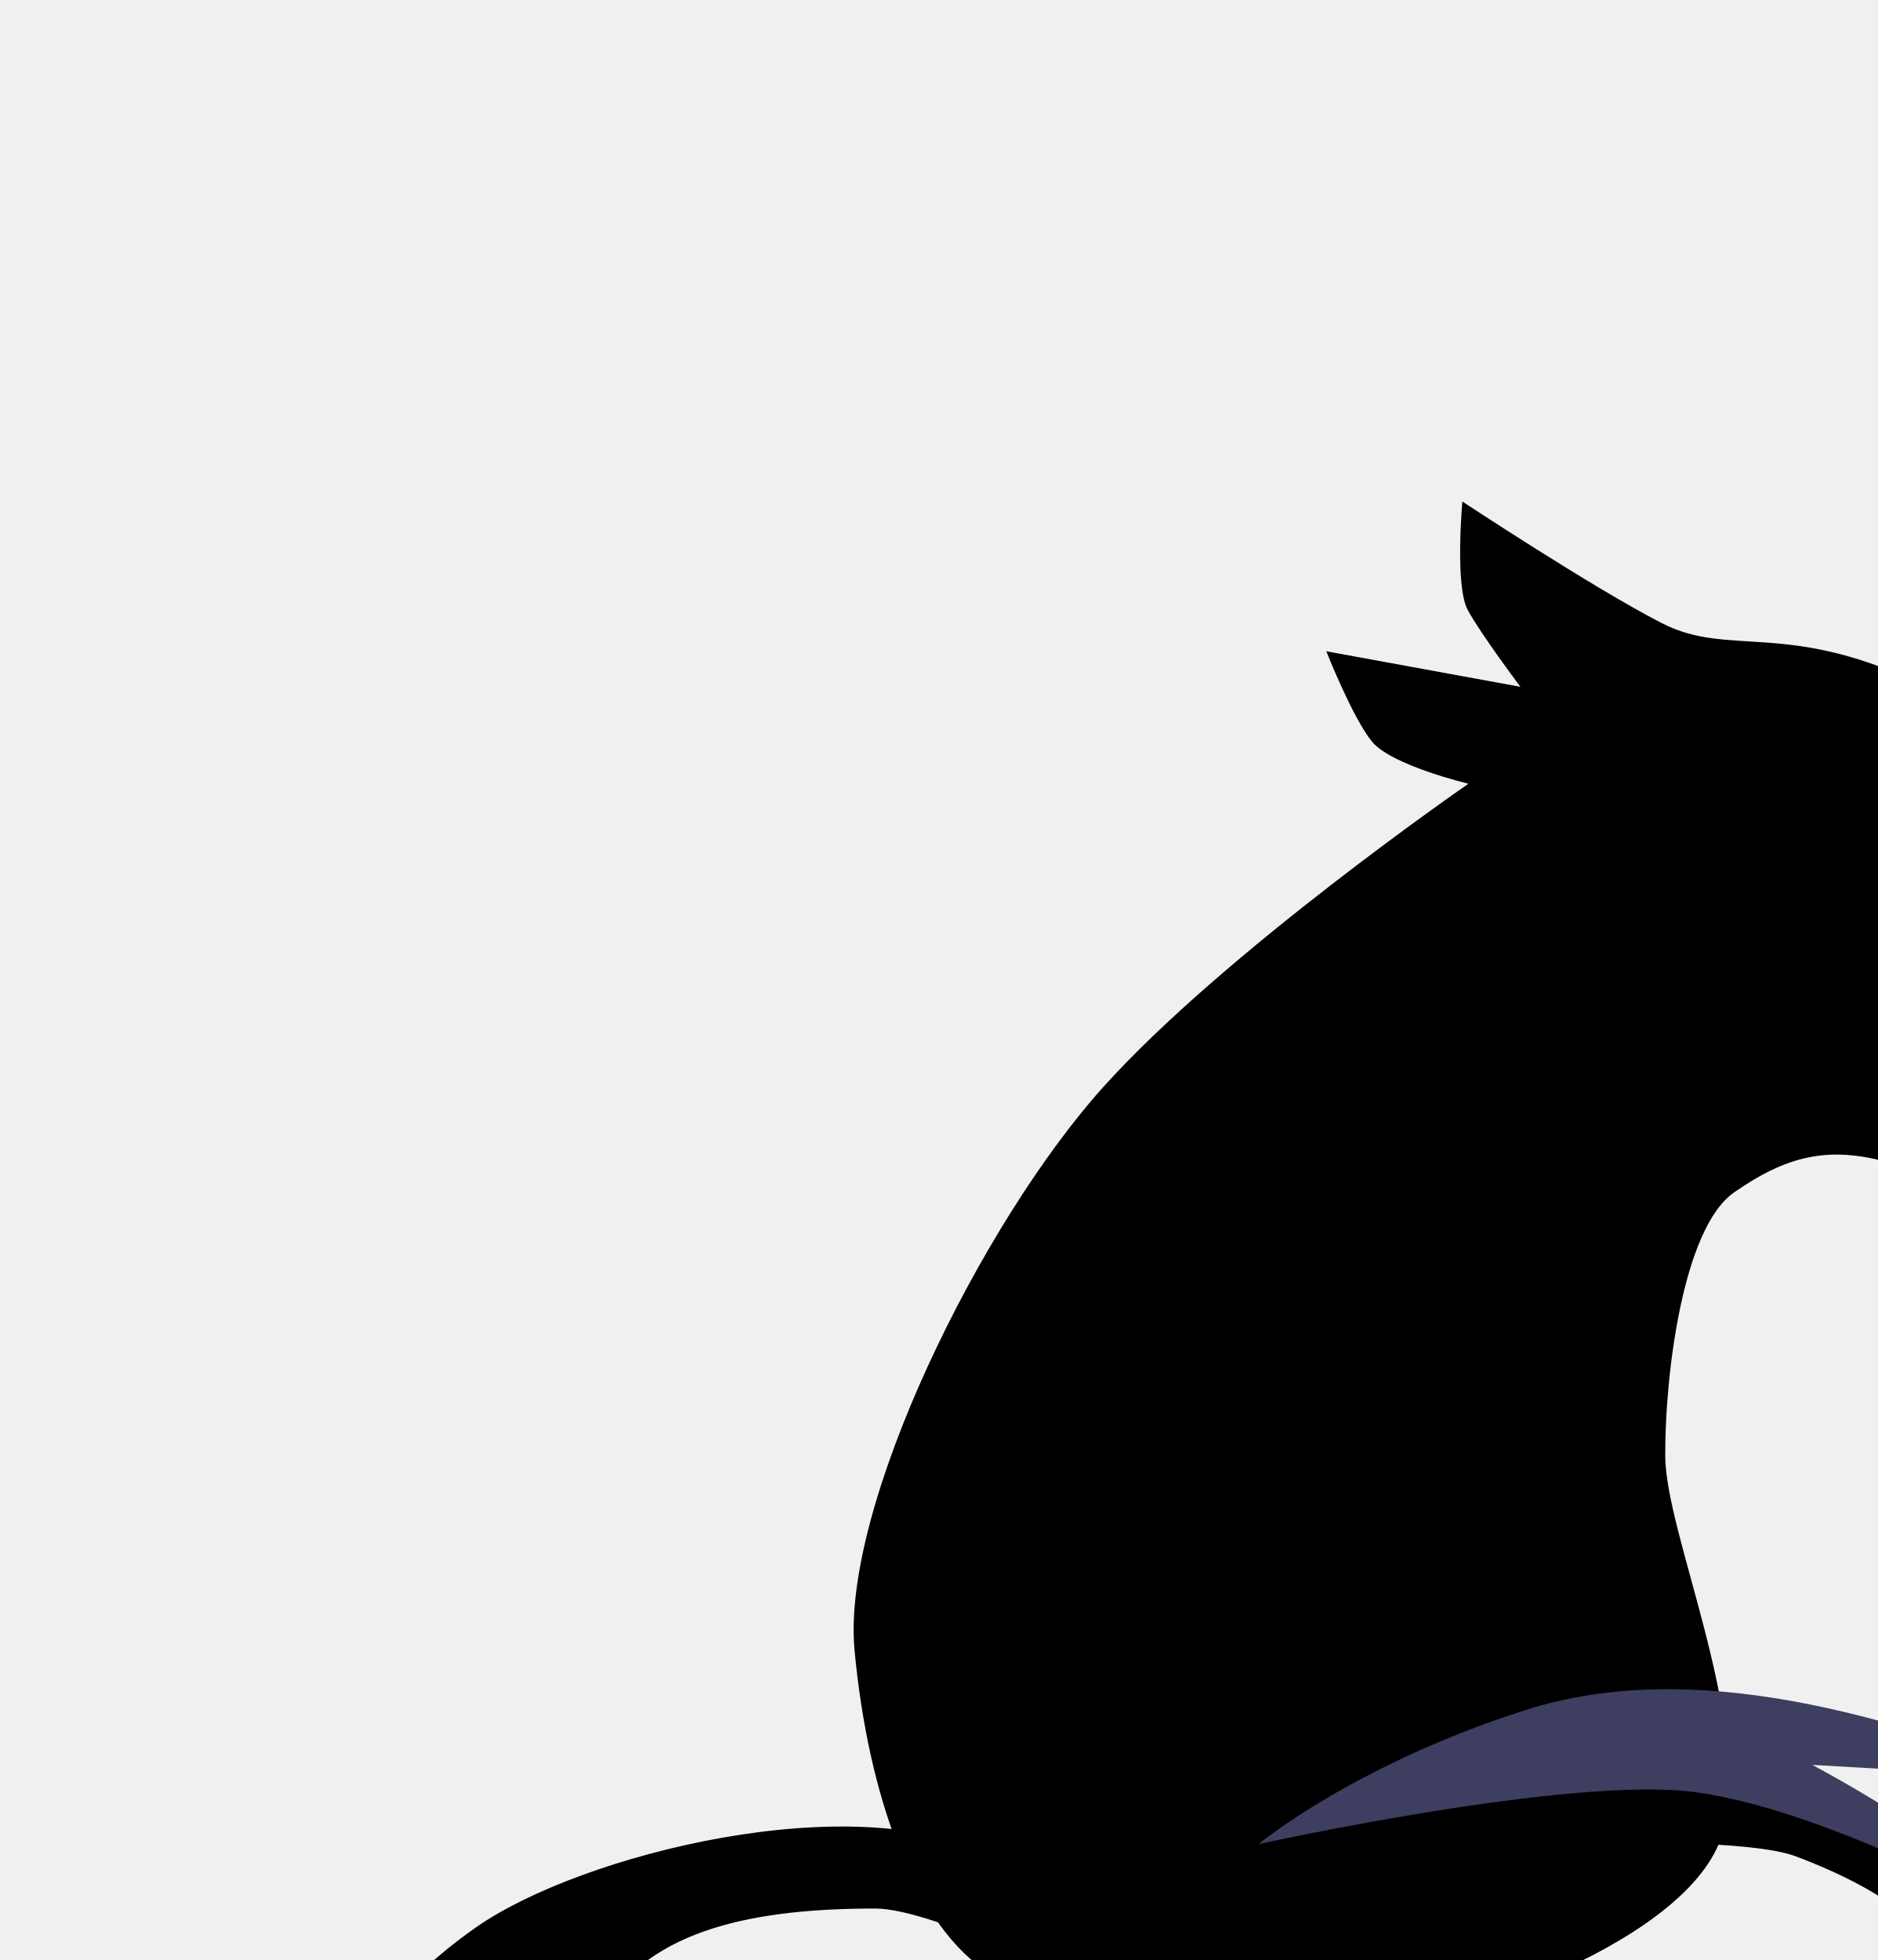
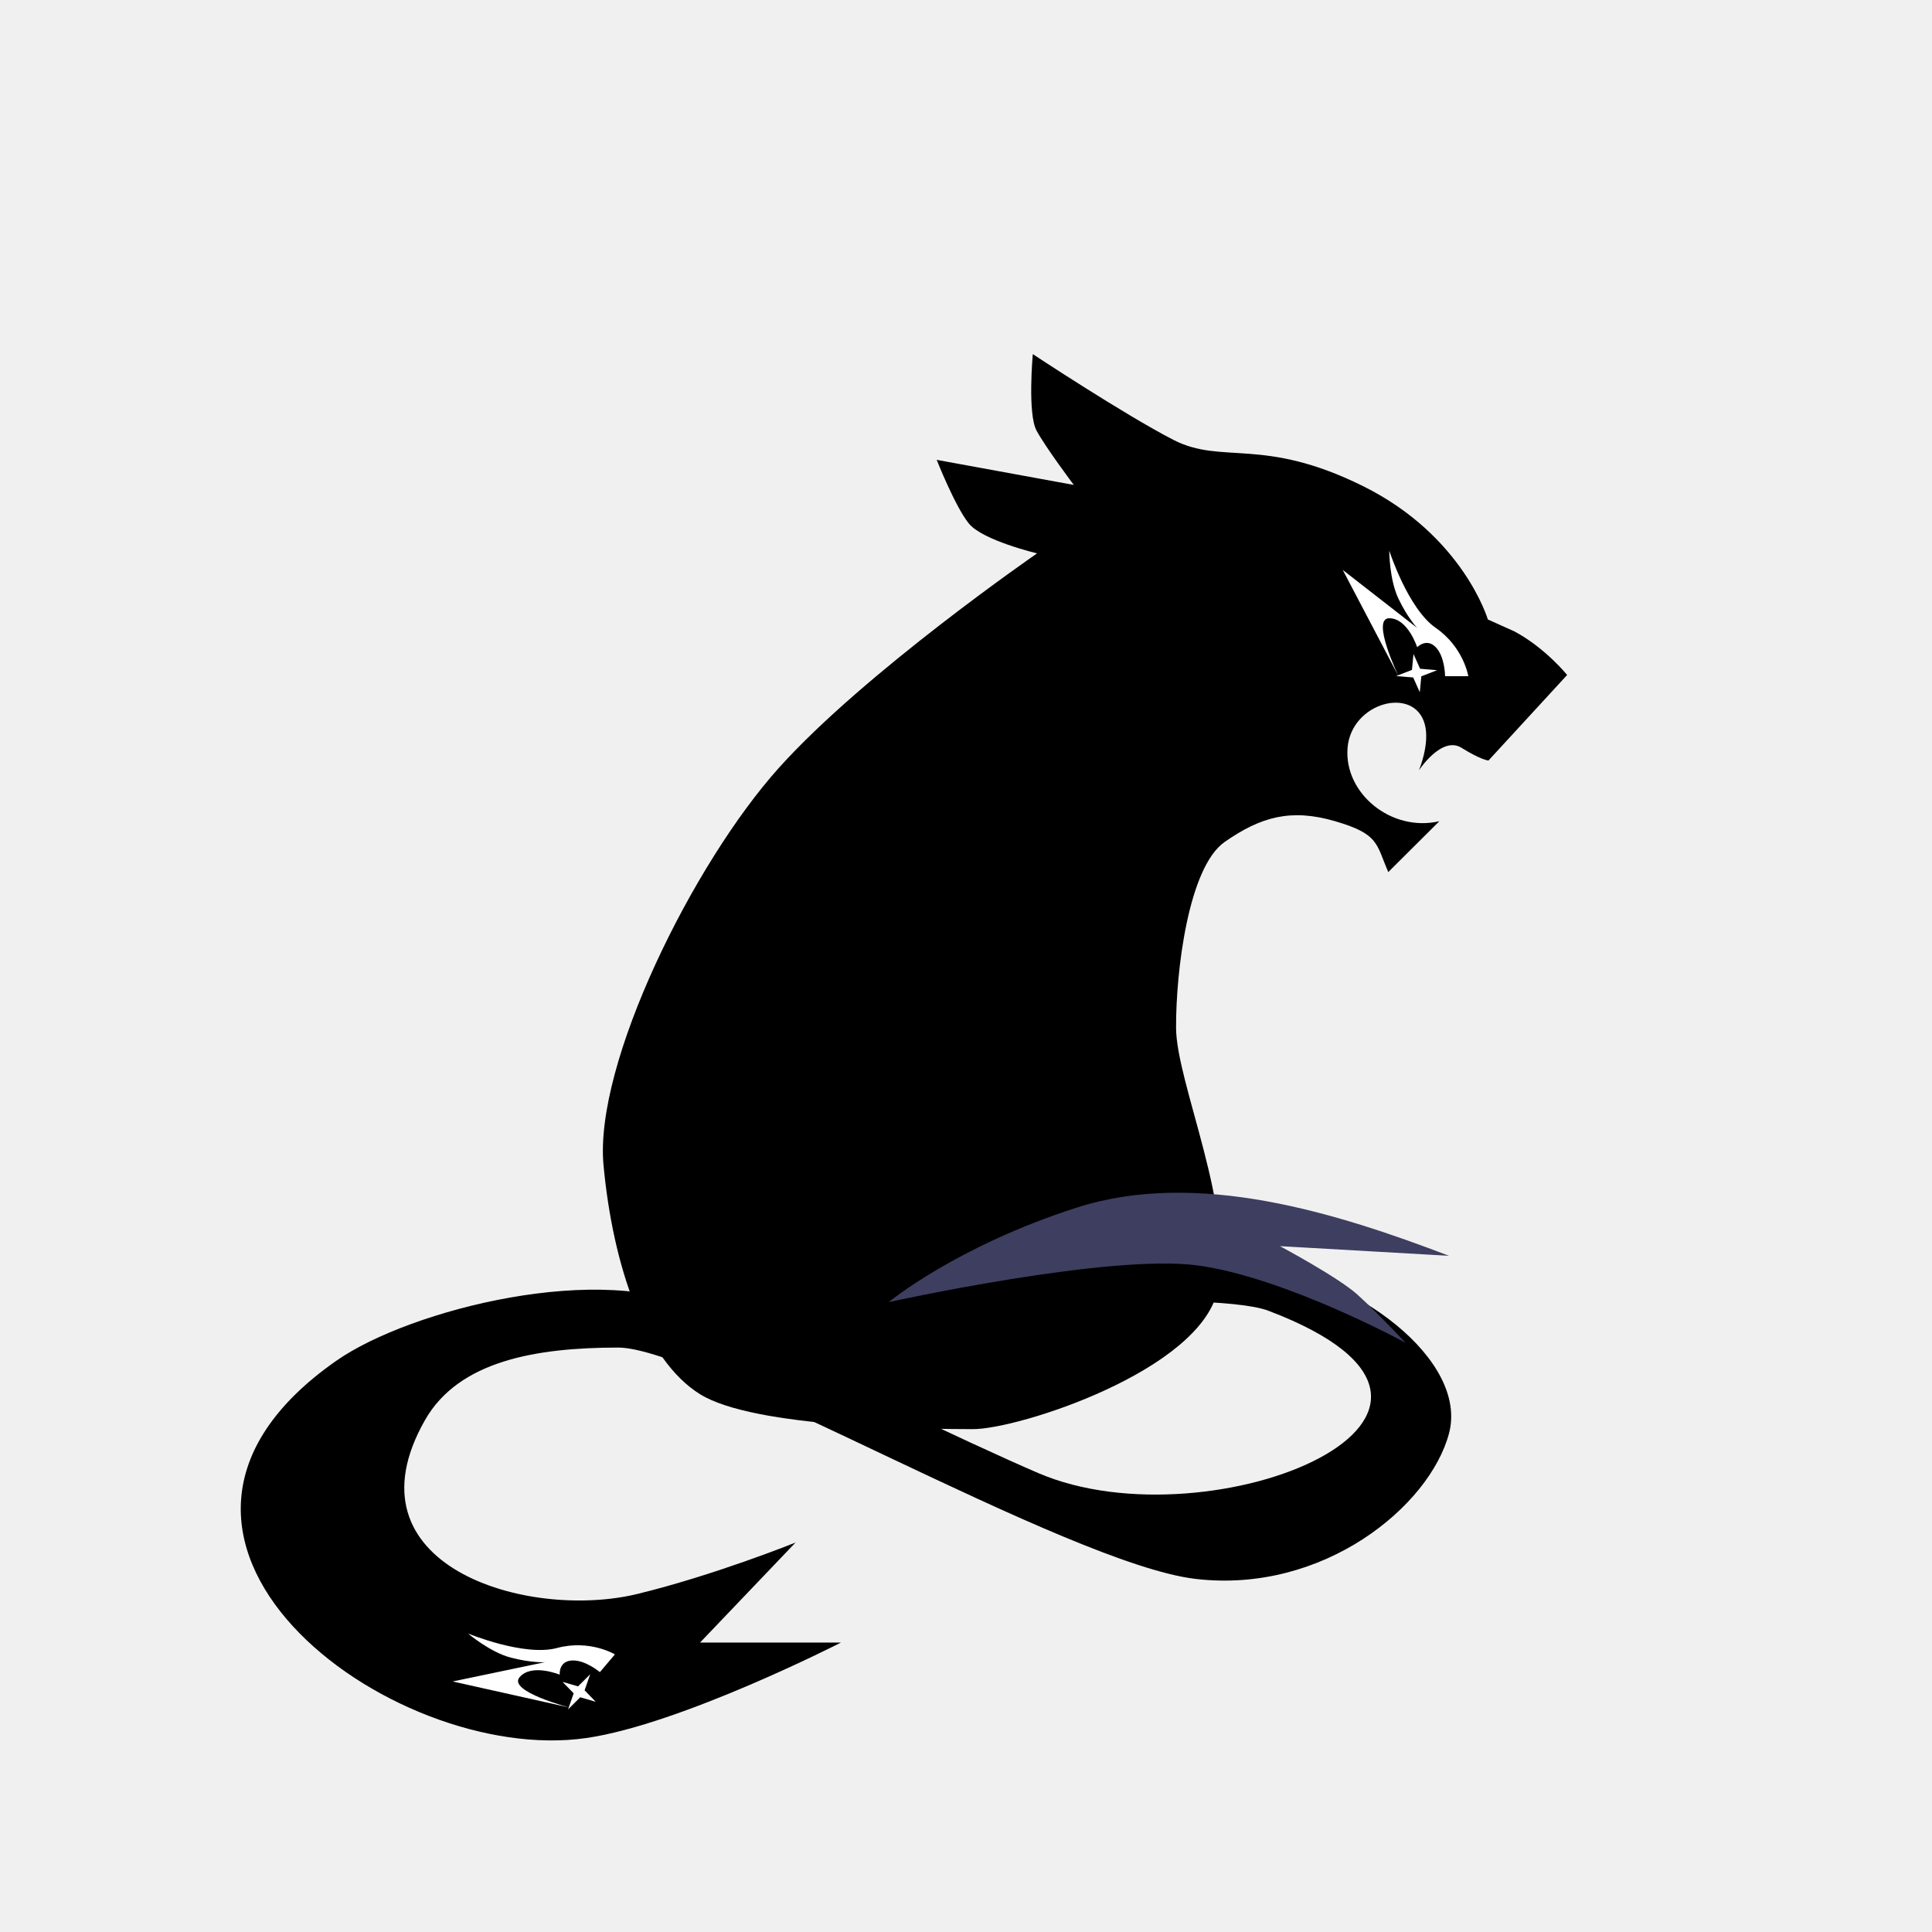
- <svg xmlns="http://www.w3.org/2000/svg" height="100%" viewbox="0 0 200 200" width="100%">
+ <svg xmlns="http://www.w3.org/2000/svg" height="100%" viewBox="0 0 200 200" width="100%">
  <path d="M141.101 50.323C130.726 45.176 126.54 48.141 121.477 45.538C116.414 42.935 106.915 36.658 106.915 36.658C106.915 36.658 106.355 42.823 107.304 44.579C108.253 46.335 111.159 50.2 111.159 50.2L96.967 47.603C96.967 47.603 98.87 52.43 100.29 54.188C101.709 55.947 107.36 57.284 107.36 57.284C107.36 57.284 89.537 69.575 80.642 79.474C71.747 89.373 61.488 110.105 62.476 120.624C63.463 131.143 66.799 140.795 72.46 144.323C78.119 147.849 95.985 147.924 100.698 147.944L100.704 147.944C105.408 147.963 124.2 141.907 126.045 133.591C127.89 125.275 121.771 112.106 121.746 106.411C121.72 100.517 123.029 89.769 126.781 87.155C130.533 84.542 133.646 83.679 138.21 85.012C142.773 86.345 142.438 87.332 143.713 90.277L149 85.012C144.048 86.168 139.112 82.136 139.5 77.413C139.888 72.689 146.438 70.962 147.5 75C148.036 77.038 146.886 79.747 146.886 79.747C146.886 79.747 149.245 76.135 151.296 77.413C153.347 78.691 154.086 78.729 154.086 78.729L162.228 69.874C162.228 69.874 159.997 67.097 156.794 65.374L154.021 64.126C154.021 64.126 151.476 55.469 141.101 50.323Z" fill="black" />
  <path d="M129 130.5C117.5 129 90 135.684 90 135.684C90 135.684 125.087 133.331 131.293 135.684C159.173 146.253 125.44 160.189 107.5 152.5C100.5 149.5 82.353 140.86 72.47 135.684C62.588 130.507 42.5 135.501 34.824 140.86C8.678 159.112 40.313 182.871 60.706 179.919C70.5 178.501 87.058 170.036 87.058 170.036H72.47L82.353 159.684C82.353 159.684 74 163.053 66 165.001C54.528 167.793 35.423 162.048 44 147.001C47.5 140.86 55.53 139.5 64 139.5C72.47 139.5 110.528 161.895 123.764 163.448C137 165.001 148 155.919 150 148.39C152 140.86 140.5 132 129 130.5Z" fill="black" />
  <path d="M46.858 174.065L58.985 176.772C58.985 176.772 52.54 175.095 53.786 173.626C55.032 172.157 57.942 173.363 57.942 173.363C57.942 173.363 57.803 171.982 59.188 171.894C60.573 171.806 62.099 173.099 62.099 173.099L63.656 171.263C63.656 171.263 61.056 169.69 57.663 170.6C54.269 171.51 48.447 169.099 48.447 169.099C48.447 169.099 50.735 171.039 52.883 171.598C55.032 172.157 56.417 172.069 56.417 172.069L46.858 174.065Z" fill="white" />
  <path d="M58.809 176.954L59.385 175.293L58.233 174.106L59.838 174.573L61.095 173.321L60.519 174.982L61.672 176.169L60.066 175.701L58.809 176.954Z" fill="white" />
  <path d="M139 59L144.778 70C144.778 70 141.889 64 143.815 64C145.741 64 146.704 67 146.704 67C146.704 67 147.667 66 148.63 67C149.593 68 149.593 70 149.593 70H152C152 70 151.519 67 148.63 65C145.741 63 143.815 57 143.815 57C143.815 57 143.815 60 144.778 62C145.741 64 146.704 65 146.704 65L139 59Z" fill="white" />
  <path d="M144.525 69.983L146.165 69.349L146.325 67.702L147.006 69.229L148.774 69.377L147.135 70.012L146.975 71.659L146.294 70.132L144.525 69.983Z" fill="white" />
  <path d="M111.5 125C99 129 92 134.796 92 134.796C92 134.796 114.866 129.745 124 131C133.134 132.255 145.5 139 145.5 139C145.5 139 142.5 135.796 140.5 134C138.5 132.204 132.5 129.001 132.5 129.001L150 130C138.501 125.608 124 121 111.5 125Z" fill="#3E3E60" />
</svg>
